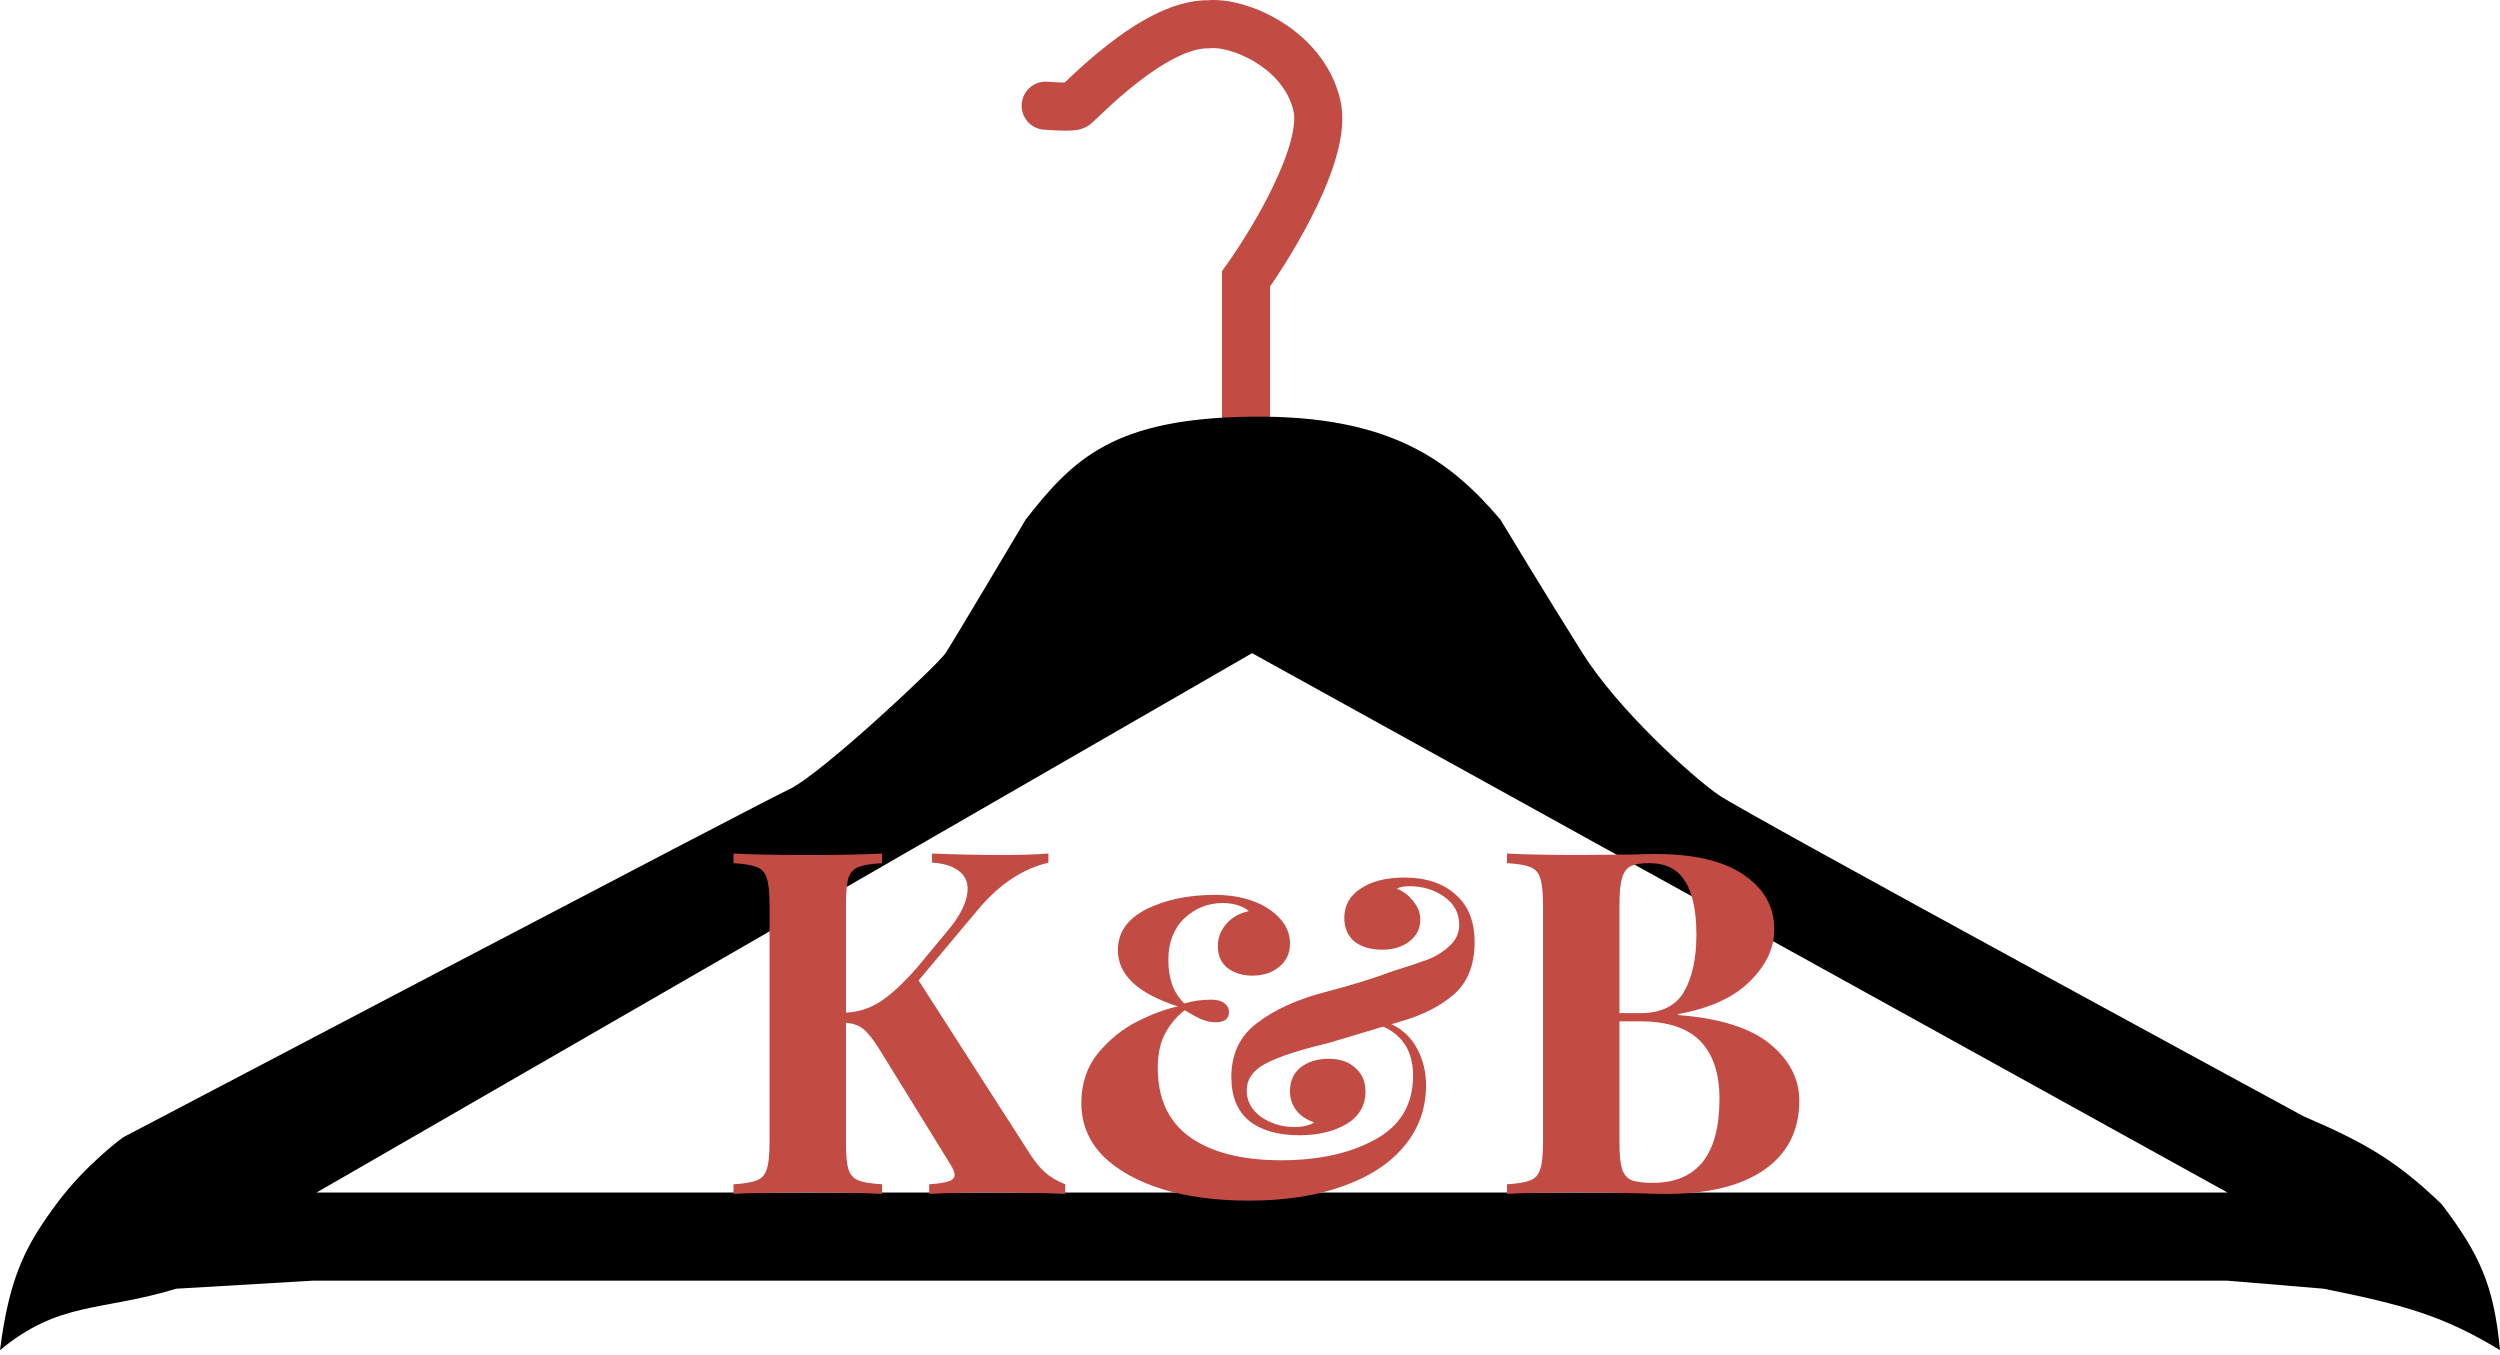
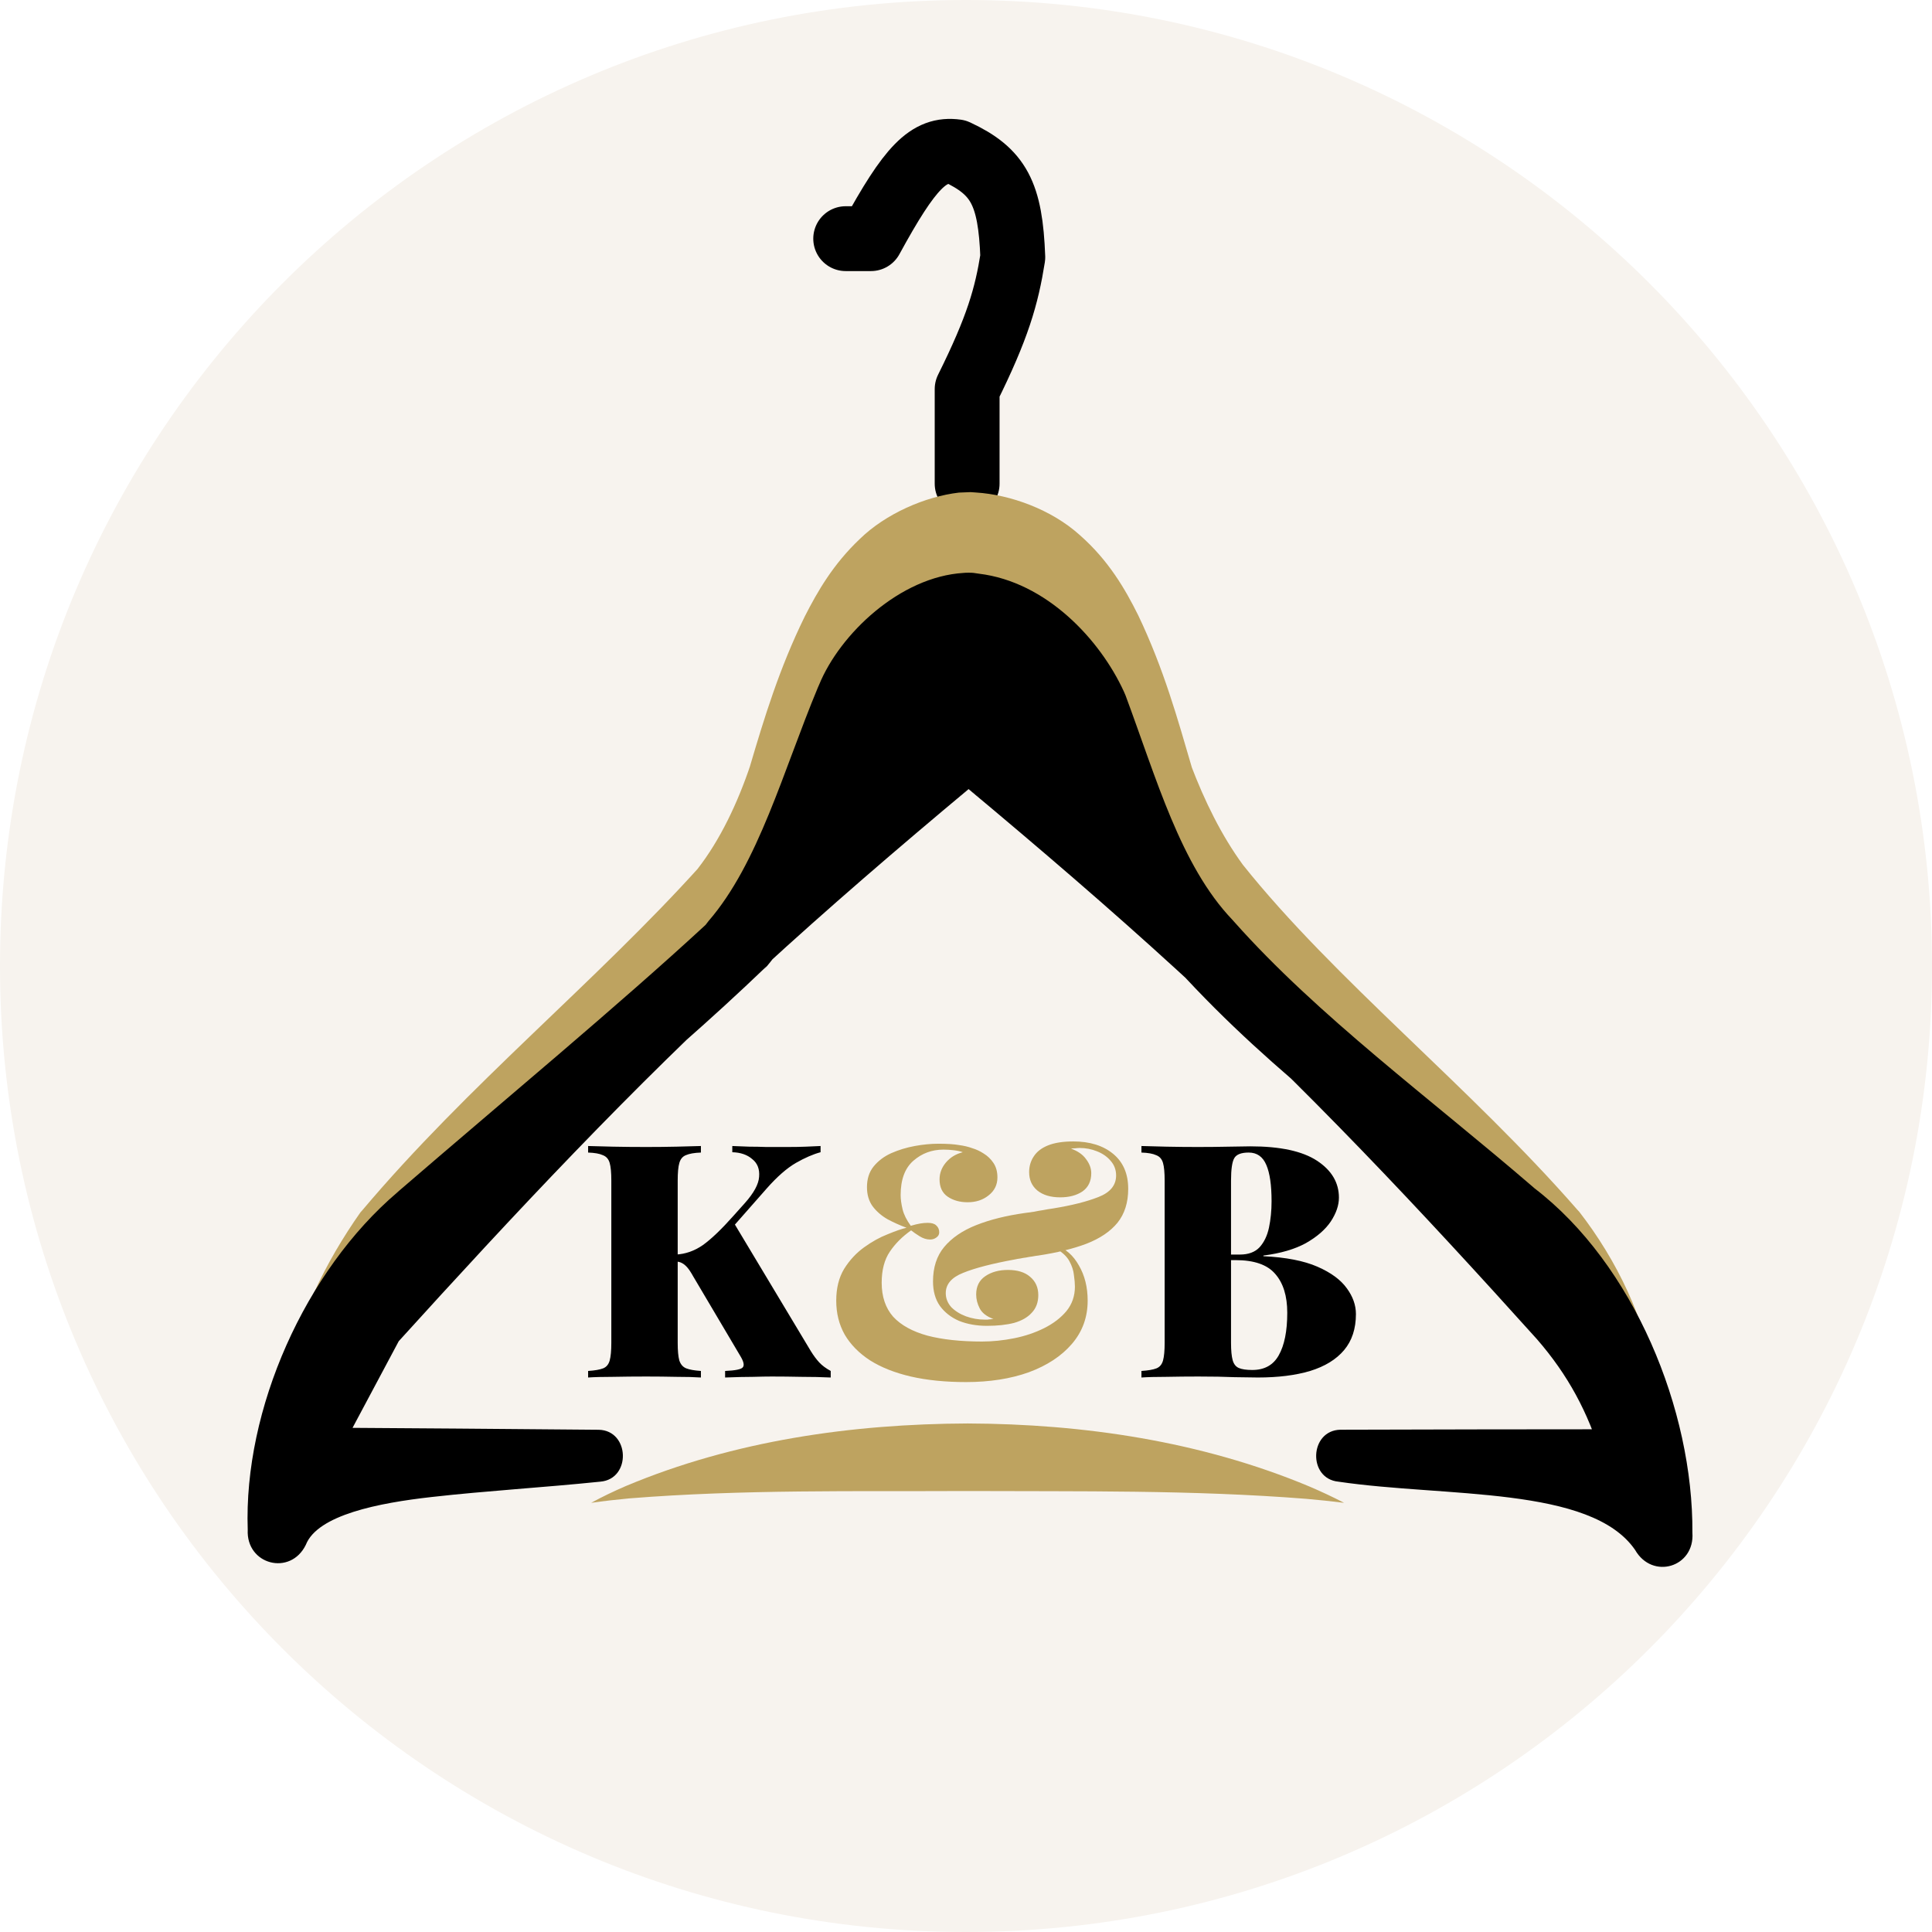
- <svg xmlns="http://www.w3.org/2000/svg" width="312" height="169" viewBox="0 0 312 169" fill="none">
-   <path d="M130.749 10.2C129.098 10.063 127.648 11.29 127.51 12.941C127.373 14.592 128.6 16.042 130.251 16.18L130.5 13.19L130.749 10.2ZM150.814 3.033L150.753 6.033L150.953 6.037L151.152 6.014L150.814 3.033ZM164.356 13.19L167.279 12.513V12.513L164.356 13.19ZM155.502 34.806L153.06 33.062L152.502 33.845V34.806H155.502ZM130.5 13.19C130.251 16.18 130.251 16.18 130.251 16.18C130.251 16.18 130.251 16.18 130.252 16.18C130.252 16.18 130.252 16.18 130.253 16.18C130.253 16.18 130.254 16.18 130.255 16.18C130.258 16.18 130.261 16.181 130.264 16.181C130.272 16.181 130.282 16.182 130.296 16.183C130.322 16.186 130.359 16.189 130.407 16.192C130.501 16.199 130.634 16.209 130.794 16.22C131.113 16.241 131.551 16.268 132.012 16.286C132.464 16.303 132.985 16.314 133.457 16.298C133.689 16.291 133.961 16.275 134.231 16.239C134.408 16.216 134.943 16.146 135.488 15.873L134.146 13.19L132.804 10.507C133.055 10.382 133.254 10.332 133.317 10.316C133.398 10.297 133.448 10.291 133.448 10.291C133.454 10.29 133.44 10.292 133.402 10.294C133.366 10.297 133.318 10.3 133.257 10.302C132.996 10.31 132.638 10.305 132.243 10.29C131.858 10.275 131.482 10.253 131.199 10.234C131.058 10.224 130.943 10.216 130.864 10.21C130.825 10.207 130.794 10.204 130.775 10.203C130.765 10.202 130.758 10.201 130.754 10.201C130.751 10.201 130.75 10.201 130.749 10.2C130.749 10.2 130.749 10.2 130.749 10.2C130.749 10.2 130.749 10.2 130.749 10.2C130.749 10.2 130.749 10.2 130.749 10.2C130.749 10.2 130.749 10.2 130.5 13.19ZM134.146 13.19L135.488 15.873C135.827 15.704 136.078 15.494 136.105 15.471C136.196 15.398 136.281 15.323 136.346 15.265C136.478 15.147 136.634 15 136.791 14.851C137.123 14.537 137.531 14.145 138.043 13.669C139.057 12.724 140.405 11.514 141.927 10.328C143.459 9.133 145.105 8.011 146.71 7.207C148.351 6.384 149.717 6.012 150.753 6.033L150.814 3.033L150.874 0.034C148.454 -0.015 146.073 0.815 144.021 1.843C141.934 2.889 139.943 4.266 138.238 5.596C136.522 6.933 135.032 8.273 133.953 9.279C133.418 9.777 132.965 10.212 132.665 10.495C132.507 10.645 132.404 10.741 132.341 10.798C132.307 10.828 132.31 10.824 132.335 10.804C132.348 10.794 132.385 10.764 132.44 10.725C132.479 10.697 132.612 10.603 132.804 10.507L134.146 13.19ZM150.814 3.033L151.152 6.014C152.076 5.909 154.368 6.339 156.732 7.803C159 9.208 160.83 11.26 161.434 13.867L164.356 13.19L167.279 12.513C166.211 7.905 163.074 4.673 159.891 2.702C156.803 0.789 153.16 -0.252 150.476 0.052L150.814 3.033ZM164.356 13.19L161.434 13.867C161.599 14.579 161.556 15.774 161.107 17.496C160.673 19.16 159.933 21.046 159.009 22.995C157.16 26.892 154.721 30.738 153.06 33.062L155.502 34.806L157.943 36.55C159.755 34.013 162.394 29.858 164.43 25.566C165.447 23.42 166.351 21.164 166.913 19.009C167.46 16.911 167.764 14.608 167.279 12.513L164.356 13.19ZM155.502 34.806H152.502V53.818H155.502H158.502V34.806H155.502Z" fill="#C24B44" />
-   <path fill-rule="evenodd" clip-rule="evenodd" d="M0 168.5C1.192 159.052 3.386 155.218 7.032 150.269C10.678 145.321 15.366 141.936 15.366 141.936C15.366 141.936 94.594 100.323 98.5 98.5C102.407 96.677 117 83.015 118 81.515C119 80.015 128 64.847 128 64.847C133.934 57.26 138.994 52.186 156.26 52C173.527 51.813 180.996 57.502 187.252 64.847C187.252 64.847 193.073 74.483 197.5 81.515C201.927 88.547 211.114 96.881 214.5 99.224C217.886 101.568 287.519 139.331 287.519 139.331C295.234 142.636 299.12 144.914 304.708 150.269C309.46 156.519 311.247 160.425 312 168.5C304.855 164.143 299.904 162.841 290 160.831L278 159.831L256.5 159.831L223 159.831L189.5 159.831L156 159.831L89 159.831L55 159.831H39L22 160.831C12.578 163.699 7.424 162.357 0 168.5ZM156.26 81.515L39.5 148.831L99 148.831L129 148.831L162 148.831L220 148.831L249 148.831L278 148.831L156.26 81.515Z" fill="black" />
-   <path d="M128.62 144.14C129.22 145.06 129.84 145.8 130.48 146.36C131.12 146.92 131.94 147.4 132.94 147.8V149C130.14 148.88 127.02 148.82 123.58 148.82C120.94 148.82 118.4 148.88 115.96 149V147.8C117.08 147.72 117.88 147.6 118.36 147.44C118.88 147.28 119.14 147 119.14 146.6C119.14 146.28 118.92 145.78 118.48 145.1L109.78 131C108.98 129.72 108.3 128.86 107.74 128.42C107.22 127.98 106.5 127.72 105.58 127.64V142.64C105.58 144.16 105.68 145.26 105.88 145.94C106.12 146.62 106.54 147.08 107.14 147.32C107.74 147.56 108.72 147.72 110.08 147.8V149C107.92 148.88 104.9 148.82 101.02 148.82C96.74 148.82 93.58 148.88 91.54 149V147.8C92.86 147.72 93.82 147.56 94.42 147.32C95.06 147.08 95.48 146.62 95.68 145.94C95.92 145.26 96.04 144.16 96.04 142.64V112.88C96.04 111.36 95.92 110.26 95.68 109.58C95.48 108.9 95.06 108.44 94.42 108.2C93.82 107.96 92.86 107.8 91.54 107.72V106.52C93.58 106.64 96.74 106.7 101.02 106.7C104.9 106.7 107.92 106.64 110.08 106.52V107.72C108.72 107.8 107.74 107.96 107.14 108.2C106.54 108.44 106.12 108.9 105.88 109.58C105.68 110.26 105.58 111.36 105.58 112.88V126.38C107.18 126.3 108.64 125.82 109.96 124.94C111.28 124.06 112.78 122.66 114.46 120.74L118 116.48C119.84 114.36 120.76 112.5 120.76 110.9C120.76 109.94 120.36 109.18 119.56 108.62C118.8 108.06 117.72 107.74 116.32 107.66V106.52C119.24 106.64 122.2 106.7 125.2 106.7C127.52 106.7 129.4 106.64 130.84 106.52V107.66C127.64 108.42 124.74 110.34 122.14 113.42L114.64 122.36L128.62 144.14ZM184.03 117.56C184.03 120.4 183.17 122.58 181.45 124.1C179.73 125.58 177.53 126.7 174.85 127.46L173.65 127.82C175.09 128.5 176.17 129.54 176.89 130.94C177.61 132.3 177.97 133.8 177.97 135.44C177.97 138.32 177.07 140.84 175.27 143C173.51 145.16 170.95 146.84 167.59 148.04C164.27 149.24 160.35 149.84 155.83 149.84C151.79 149.84 148.19 149.36 145.03 148.4C141.87 147.4 139.39 146 137.59 144.2C135.83 142.36 134.95 140.18 134.95 137.66C134.95 135.22 135.65 133.14 137.05 131.42C138.49 129.7 140.13 128.38 141.97 127.46C143.81 126.54 145.49 125.92 147.01 125.6C142.01 124 139.51 121.66 139.51 118.58C139.51 116.38 140.69 114.68 143.05 113.48C145.45 112.28 148.31 111.68 151.63 111.68C153.79 111.68 155.71 112.08 157.39 112.88C159.79 114.16 160.99 115.78 160.99 117.74C160.99 118.98 160.53 119.96 159.61 120.68C158.73 121.4 157.63 121.76 156.31 121.76C155.07 121.76 154.03 121.44 153.19 120.8C152.39 120.16 151.99 119.26 151.99 118.1C151.99 117.06 152.33 116.14 153.01 115.34C153.73 114.5 154.67 113.96 155.83 113.72C155.59 113.44 155.17 113.2 154.57 113C153.97 112.8 153.31 112.7 152.59 112.7C150.75 112.7 149.15 113.34 147.79 114.62C146.47 115.9 145.81 117.62 145.81 119.78C145.81 120.86 145.95 121.84 146.23 122.72C146.51 123.6 147.03 124.44 147.79 125.24C148.83 124.92 149.95 124.76 151.15 124.76C151.87 124.76 152.41 124.9 152.77 125.18C153.17 125.46 153.37 125.84 153.37 126.32C153.37 127.16 152.81 127.58 151.69 127.58C151.09 127.58 150.47 127.44 149.83 127.16C149.23 126.88 148.57 126.52 147.85 126.08C146.81 126.88 145.99 127.86 145.39 129.02C144.79 130.14 144.49 131.56 144.49 133.28C144.49 137.12 145.83 140 148.51 141.92C151.23 143.84 155.01 144.8 159.85 144.8C164.57 144.8 168.49 143.94 171.61 142.22C174.77 140.5 176.35 137.84 176.35 134.24C176.35 131.28 175.11 129.24 172.63 128.12L165.61 130.22C162.21 131.02 159.69 131.84 158.05 132.68C156.41 133.52 155.59 134.66 155.59 136.1C155.59 137.42 156.19 138.52 157.39 139.4C158.63 140.24 160.03 140.66 161.59 140.66C162.07 140.66 162.55 140.6 163.03 140.48C163.51 140.36 163.83 140.22 163.99 140.06C163.03 139.74 162.29 139.24 161.77 138.56C161.25 137.88 160.99 137.08 160.99 136.16C160.99 134.92 161.43 133.94 162.31 133.22C163.23 132.5 164.39 132.14 165.79 132.14C167.23 132.14 168.35 132.52 169.15 133.28C169.99 134 170.41 134.98 170.41 136.22C170.41 137.98 169.61 139.34 168.01 140.3C166.41 141.22 164.47 141.68 162.19 141.68C159.51 141.68 157.41 141.08 155.89 139.88C154.41 138.64 153.67 136.82 153.67 134.42C153.67 131.54 154.73 129.3 156.85 127.7C158.97 126.06 161.75 124.78 165.19 123.86C168.59 122.98 171.45 122.1 173.77 121.22C175.81 120.58 177.31 120.08 178.27 119.72C179.27 119.32 180.15 118.76 180.91 118.04C181.71 117.32 182.11 116.44 182.11 115.4C182.11 113.96 181.49 112.8 180.25 111.92C179.01 111.04 177.57 110.6 175.93 110.6C175.25 110.6 174.71 110.7 174.31 110.9C175.19 111.26 175.89 111.8 176.41 112.52C176.97 113.2 177.25 113.94 177.25 114.74C177.25 115.9 176.79 116.82 175.87 117.5C174.99 118.18 173.87 118.52 172.51 118.52C171.07 118.52 169.91 118.18 169.03 117.5C168.19 116.78 167.77 115.8 167.77 114.56C167.77 113 168.45 111.78 169.81 110.9C171.17 109.98 172.99 109.52 175.27 109.52C177.95 109.52 180.07 110.22 181.63 111.62C183.23 112.98 184.03 114.96 184.03 117.56ZM209.43 126.68C214.63 127.08 218.45 128.28 220.89 130.28C223.33 132.28 224.55 134.64 224.55 137.36C224.55 141.08 223.09 143.96 220.17 146C217.25 148 213.19 149 207.99 149C206.83 149 205.85 148.98 205.05 148.94C202.41 148.86 199.83 148.82 197.31 148.82C193.19 148.82 190.11 148.88 188.07 149V147.8C189.39 147.72 190.35 147.56 190.95 147.32C191.59 147.08 192.01 146.62 192.21 145.94C192.45 145.26 192.57 144.16 192.57 142.64V112.88C192.57 111.36 192.45 110.26 192.21 109.58C192.01 108.9 191.59 108.44 190.95 108.2C190.35 107.96 189.39 107.8 188.07 107.72V106.52C190.11 106.64 193.15 106.7 197.19 106.7L203.85 106.64C204.65 106.6 205.57 106.58 206.61 106.58C211.41 106.58 215.07 107.44 217.59 109.16C220.15 110.88 221.43 113.16 221.43 116C221.43 118.32 220.41 120.48 218.37 122.48C216.37 124.48 213.39 125.84 209.43 126.56V126.68ZM205.83 107.72C204.75 107.72 203.95 107.86 203.43 108.14C202.95 108.42 202.61 108.92 202.41 109.64C202.21 110.36 202.11 111.44 202.11 112.88V126.44H204.69C207.29 126.44 209.11 125.56 210.15 123.8C211.19 122 211.71 119.62 211.71 116.66C211.71 113.66 211.23 111.42 210.27 109.94C209.35 108.46 207.87 107.72 205.83 107.72ZM206.25 147.62C211.81 147.62 214.59 144.12 214.59 137.12C214.59 133.96 213.79 131.56 212.19 129.92C210.59 128.28 208.07 127.46 204.63 127.46H202.11V142.64C202.11 144.08 202.21 145.14 202.41 145.82C202.61 146.5 202.99 146.98 203.55 147.26C204.15 147.5 205.05 147.62 206.25 147.62Z" fill="#C24B44" />
+ <svg xmlns="http://www.w3.org/2000/svg" width="715" height="715" viewBox="0 0 715 715" fill="none">
+   <circle cx="357.5" cy="357.5" r="357.5" fill="#F7F3EE" />
+   <path d="M312.978 88.322H322.326C336.806 61.779 343.641 54.731 353.966 56.179C369.59 63.48 373.937 71.526 374.82 95.21C372.529 109.629 369.265 121.178 357.921 143.999V179.013" stroke="black" stroke-width="24" stroke-linecap="round" stroke-linejoin="round" />
+   <path d="M103 556.52C103 556.52 103 556.52 103 556.52C105.889 541.614 109.176 526.81 114.234 512.939C121.358 492.723 133.564 475.967 148.133 460.48L147.424 461.272C191.618 422.128 241.816 390.166 286.292 347.485L287.236 346.461C300.809 331.329 309.679 314.471 316.541 297.113L316.837 296.243C328.307 263.047 342.681 224.495 360.955 225.879L356.64 226.052C356.96 226.071 357.273 226.093 357.578 226.118C376.908 223.609 390.069 262.03 401.883 296.837L402.485 298.51C409.388 314.303 418.073 329.93 429.888 343.948L429.926 343.996C475.089 392.472 524.871 422.064 570.711 461.435L570.107 460.804C585.295 475.483 597.296 492.395 604.25 512.821C609.174 526.776 612.347 541.558 615 556.52C615 556.52 615 556.52 615 556.52C615.262 541.319 614.895 526.108 612.348 510.745C609.027 488.426 598.362 466.357 584.387 448.373L583.784 447.742C544.192 402.326 493.854 362.515 459.939 320.012L459.977 320.06C452.032 309.175 445.778 296.448 440.638 282.887L441.24 284.559C435.829 266.067 430.698 247.507 421.228 227.695C416.355 217.889 410.17 207.283 399.568 197.984C389.107 188.558 373.943 183.076 361.189 182.267C360.529 182.212 359.867 182.166 359.202 182.127L354.887 182.3C342.485 183.744 327.795 190.083 318.191 199.476C308.401 208.745 302.602 218.754 297.794 228.22C288.442 247.292 282.893 265.489 277.478 283.821L277.774 282.951C273.003 297.171 266.467 310.919 258.179 321.544L259.124 320.52C220.367 363.513 173.193 401.519 134.082 447.905L133.373 448.697C120.499 467.039 109.743 488.525 106.158 510.781C103.459 526.101 102.98 541.328 103 556.52Z" fill="#BEA360" />
+   <path d="M141.859 492.331C224.84 404.347 272.226 360.146 358.46 292.032C446.03 361.222 493.205 404.842 573.982 491.06C583.426 502.302 591.79 511.634 600.248 536.842L496.265 538.75C555.645 544.418 600.504 542.482 615 568C610.378 501.04 593.375 480.733 559.23 449.092C504.955 404.135 466.227 373.848 446.252 349.896C426.453 329.469 417.137 299.789 403.436 262.146C393.652 242.79 380.509 228.859 358.46 225.901C337.073 228.775 325.195 240.193 315.644 259.603C295.269 311.4 288.8 331.2 272.467 349.896C269.303 354.598 235.695 383.185 155.891 450.364C116.606 488.527 105.834 512.628 103 566.728C115.137 541.954 160.7 543.969 221.375 538.75L117.392 536.206L141.859 492.331Z" fill="black" />
+   <path d="M358.46 292.032C331.134 312.429 304.228 333.187 278.007 355C228.239 396.202 182.022 441.464 136.817 487.576C136.57 487.828 135.984 488.652 135.806 488.956C127.365 503.422 118.934 517.894 110.514 532.371C107.181 538.124 110.556 543.809 117.2 544.08C151.845 545.557 186.492 546.985 221.14 548.365L220.551 529.168C199.823 530.672 179.054 531.24 157.617 533.066C137.389 536.214 110.023 533.809 92.821 561.742L114.319 567.321C115.257 523.228 131.754 488.391 164.727 459.46L164.058 460.065C204.171 426.18 241.346 398.24 283.799 357.522L282.754 358.882C308.156 328.637 315.357 295.35 328.629 264.71L328.164 265.763C335.847 250.033 344.873 241.641 360.325 239.777L356.599 239.777C357.006 239.832 357.408 239.891 357.804 239.955C372.601 242.066 383.03 252.526 390.983 268.441L390.324 266.919C402.037 296.957 409.921 331.061 436.438 359.409L435.755 358.65C472.039 398.527 512.558 426.601 551.112 458.894L550.579 458.428C586.373 486.86 601.292 523.473 603.672 568.782L624.873 562.391C607.878 536.476 580.735 536.61 560.298 533.614C538.789 531.542 517.928 530.862 497.181 529.156L496.442 548.386C531.093 547.219 565.743 546.004 600.393 544.741C606.256 544.737 609.504 539.919 607.738 534.329C602.045 517.097 591.547 499.4 579.264 486.623C579.217 486.564 579.067 486.399 579.016 486.343C534.359 440.453 488.444 395.612 438.989 354.9C412.707 333.142 385.79 312.441 358.46 292.032C384.633 313.905 410.41 335.967 435.497 358.913C482.706 401.86 526.223 448.302 568.948 495.776L568.7 495.496C580.4 508.942 587.715 522.736 592.759 539.355L600.103 528.944C565.431 528.952 530.759 529.009 496.088 529.114C484.568 529.328 483.879 547.253 495.349 548.344C534.998 554.203 588.753 549.832 605.127 573.609C611.509 584.762 627.254 580.035 626.328 567.218C626.632 521.84 604.679 467.955 567.882 439.757C567.777 439.661 567.459 439.38 567.349 439.29C529.534 406.702 487.683 375.962 456.749 341.143C456.617 340.986 456.21 340.53 456.067 340.384C436.921 320.32 427.997 288.128 416.548 257.373C416.433 257.06 416.04 256.149 415.889 255.851C407.154 236.836 387.347 215.321 362.252 212.31C361.613 212.207 360.969 212.113 360.322 212.026C359.557 211.923 357.36 211.923 356.596 212.026C333.126 213.434 310.831 234.569 303.124 253.442C303.022 253.649 302.743 254.28 302.659 254.495C289.82 285.306 280.749 319.465 262.181 340.91C261.954 341.172 261.327 341.982 261.136 342.27C229.102 371.889 185.739 407.873 147.725 440.663C147.587 440.78 147.184 441.141 147.055 441.268C112.927 470.34 90.127 521.477 91.681 566.135C91.037 579.089 107.504 583.377 113.179 571.715C117.527 560.632 140.195 556.208 159.759 554.015C180.095 551.714 201.137 550.506 222.199 548.332C233.657 547.343 233.107 529.413 221.61 529.135C186.936 528.819 152.261 528.552 117.585 528.333L124.271 540.042C132.161 525.269 140.041 510.491 147.912 495.707L146.9 497.086C190.184 449.353 234.017 402.449 281.508 359.005C306.531 336.009 332.29 313.894 358.46 292.032ZM358.46 292.032" fill="black" />
+   <path d="M218.775 556.173C218.775 556.173 218.775 556.173 218.775 556.173C223.406 555.507 228.139 554.968 232.866 554.528C275.022 551.154 316.542 552.008 358.077 551.8C399.623 551.997 441.084 551.363 483.309 554.683C488.018 555.092 492.771 555.591 497.427 556.173C497.427 556.173 497.427 556.173 497.427 556.173C493.268 554 488.886 551.959 484.466 550.076C444.529 533.38 400.951 526.959 358.086 526.8C315.23 526.974 271.669 533.151 231.685 549.927C227.242 551.842 222.879 553.925 218.775 556.173Z" fill="#BEA360" />
+   <path d="M303.681 424.12V426.419C300.938 427.145 297.873 428.476 294.485 430.412C291.177 432.348 287.628 435.453 283.837 439.729L261.573 465.018L271.374 452.192L300.051 499.987C301.099 501.681 302.148 503.092 303.197 504.222C304.245 505.351 305.657 506.4 307.432 507.368V509.788C304.044 509.626 300.414 509.546 296.542 509.546C292.75 509.465 289.12 509.425 285.652 509.425C283.796 509.425 281.497 509.465 278.755 509.546C276.012 509.546 272.543 509.626 268.349 509.788V507.368C272.14 507.206 274.318 506.763 274.883 506.037C275.528 505.311 275.246 503.939 274.036 501.923L256.491 472.278C255.684 470.826 254.958 469.737 254.313 469.011C253.667 468.285 253.022 467.76 252.377 467.438C251.812 467.115 251.046 466.913 250.078 466.833V464.292C253.627 464.13 256.975 462.961 260.121 460.783C263.267 458.524 267.058 454.894 271.495 449.893L275.609 445.295C278.997 441.503 280.771 438.236 280.933 435.494C281.175 432.67 280.328 430.492 278.392 428.96C276.536 427.346 274.076 426.499 271.011 426.419V424.12C273.269 424.2 275.367 424.281 277.303 424.362C279.319 424.362 281.417 424.402 283.595 424.483C285.853 424.483 288.475 424.483 291.46 424.483C294.041 424.483 296.3 424.442 298.236 424.362C300.252 424.281 302.067 424.2 303.681 424.12ZM259.395 424.12V426.54C256.975 426.62 255.119 426.943 253.829 427.508C252.619 427.992 251.812 428.96 251.409 430.412C251.005 431.783 250.804 433.961 250.804 436.946V496.962C250.804 499.866 251.005 502.044 251.409 503.496C251.893 504.948 252.74 505.916 253.95 506.4C255.16 506.884 256.975 507.206 259.395 507.368V509.788C257.055 509.626 254.03 509.546 250.32 509.546C246.69 509.465 242.979 509.425 239.188 509.425C234.832 509.425 230.718 509.465 226.846 509.546C223.054 509.546 219.989 509.626 217.65 509.788V507.368C220.15 507.206 222.006 506.884 223.216 506.4C224.426 505.916 225.232 504.948 225.636 503.496C226.039 502.044 226.241 499.866 226.241 496.962V436.946C226.241 433.961 226.039 431.783 225.636 430.412C225.232 428.96 224.385 427.992 223.095 427.508C221.885 426.943 220.07 426.62 217.65 426.54V424.12C219.989 424.2 223.054 424.281 226.846 424.362C230.718 424.442 234.832 424.483 239.188 424.483C242.979 424.483 246.69 424.442 250.32 424.362C254.03 424.281 257.055 424.2 259.395 424.12ZM422.428 424.12C424.767 424.2 427.833 424.281 431.624 424.362C435.496 424.442 439.368 424.483 443.24 424.483C447.273 424.483 451.145 424.442 454.856 424.362C458.567 424.281 461.188 424.241 462.721 424.241C473.772 424.241 482 426.015 487.405 429.565C492.81 433.114 495.512 437.672 495.512 443.238C495.512 446.061 494.504 449.005 492.487 452.071C490.47 455.055 487.405 457.717 483.291 460.057C479.177 462.315 473.934 463.848 467.561 464.655V464.897C475.87 465.3 482.525 466.591 487.526 468.769C492.527 470.947 496.157 473.609 498.416 476.755C500.675 479.82 501.804 483.006 501.804 486.314C501.804 491.718 500.352 496.155 497.448 499.624C494.544 503.092 490.349 505.674 484.864 507.368C479.459 508.981 473.006 509.788 465.504 509.788C463.568 509.788 460.704 509.747 456.913 509.667C453.202 509.505 448.725 509.425 443.482 509.425C439.449 509.425 435.496 509.465 431.624 509.546C427.833 509.546 424.767 509.626 422.428 509.788V507.368C424.929 507.206 426.784 506.884 427.994 506.4C429.204 505.916 430.011 504.948 430.414 503.496C430.817 502.044 431.019 499.866 431.019 496.962V436.946C431.019 433.961 430.817 431.783 430.414 430.412C430.011 428.96 429.164 427.992 427.873 427.508C426.663 426.943 424.848 426.62 422.428 426.54V424.12ZM462.116 426.54C459.373 426.54 457.599 427.225 456.792 428.597C455.985 429.968 455.582 432.751 455.582 436.946V496.962C455.582 499.785 455.784 501.923 456.187 503.375C456.59 504.827 457.357 505.795 458.486 506.279C459.615 506.763 461.269 507.005 463.447 507.005C467.964 507.005 471.231 505.19 473.248 501.56C475.345 497.849 476.394 492.606 476.394 485.83C476.394 479.618 474.902 474.819 471.917 471.431C469.013 468.043 464.133 466.349 457.276 466.349H448.443C448.443 466.349 448.443 466.026 448.443 465.381C448.443 464.655 448.443 464.292 448.443 464.292H458.849C461.995 464.292 464.415 463.404 466.109 461.63C467.803 459.774 468.973 457.354 469.618 454.37C470.263 451.304 470.586 448.037 470.586 444.569C470.586 438.599 469.941 434.122 468.65 431.138C467.359 428.072 465.181 426.54 462.116 426.54Z" fill="black" />
+   <path d="M347.35 423.273C350.496 423.273 352.997 423.434 354.852 423.757C356.708 423.999 358.402 424.402 359.934 424.967C361.306 425.37 362.677 426.015 364.048 426.903C365.5 427.79 366.71 428.96 367.678 430.412C368.646 431.864 369.13 433.638 369.13 435.736C369.13 438.478 368.041 440.697 365.863 442.391C363.766 444.085 361.185 444.932 358.119 444.932C355.215 444.932 352.755 444.246 350.738 442.875C348.722 441.503 347.713 439.366 347.713 436.462C347.713 434.203 348.48 432.146 350.012 430.291C351.626 428.355 353.723 427.064 356.304 426.419C355.498 426.096 354.409 425.854 353.037 425.693C351.747 425.531 350.456 425.451 349.165 425.451C344.89 425.451 341.179 426.822 338.033 429.565C334.887 432.307 333.314 436.542 333.314 442.27C333.314 443.802 333.556 445.577 334.04 447.594C334.524 449.53 335.533 451.546 337.065 453.644C338.437 453.24 339.606 452.958 340.574 452.797C341.542 452.635 342.47 452.555 343.357 452.555C344.809 452.555 345.858 452.877 346.503 453.523C347.229 454.168 347.592 455.015 347.592 456.064C347.592 456.87 347.229 457.516 346.503 458C345.858 458.484 345.092 458.726 344.204 458.726C342.914 458.726 341.623 458.322 340.332 457.516C339.042 456.709 337.993 455.983 337.186 455.338C333.96 457.596 331.338 460.218 329.321 463.203C327.305 466.187 326.296 470.019 326.296 474.698C326.296 479.86 327.708 484.055 330.531 487.282C333.435 490.428 337.67 492.767 343.236 494.3C348.802 495.752 355.538 496.478 363.443 496.478C367.315 496.478 371.268 496.074 375.301 495.268C379.335 494.461 383.045 493.211 386.433 491.517C389.821 489.823 392.564 487.725 394.661 485.225C396.759 482.643 397.807 479.618 397.807 476.15C397.807 475.02 397.686 473.609 397.444 471.915C397.283 470.221 396.718 468.486 395.75 466.712C394.782 464.937 393.129 463.404 390.789 462.114L391.152 461.146C394.46 462.194 397.162 464.574 399.259 468.285C401.437 471.995 402.526 476.351 402.526 481.353C402.526 487.483 400.59 492.807 396.718 497.325C392.846 501.842 387.522 505.351 380.746 507.852C373.97 510.272 366.226 511.482 357.514 511.482C349.851 511.482 343.035 510.796 337.065 509.425C331.177 508.053 326.175 506.077 322.061 503.496C317.947 500.834 314.801 497.647 312.623 493.937C310.526 490.226 309.477 486.031 309.477 481.353C309.477 476.755 310.445 472.842 312.381 469.616C314.398 466.389 316.858 463.727 319.762 461.63C322.666 459.532 325.57 457.919 328.474 456.79C331.378 455.58 333.718 454.773 335.492 454.37C333.072 453.482 330.733 452.434 328.474 451.224C326.216 449.933 324.36 448.32 322.908 446.384C321.537 444.448 320.851 442.108 320.851 439.366C320.851 436.3 321.658 433.759 323.271 431.743C324.965 429.645 327.143 427.992 329.805 426.782C332.548 425.572 335.452 424.684 338.517 424.12C341.583 423.555 344.527 423.273 347.35 423.273ZM397.202 422.426C403.333 422.426 408.254 423.958 411.964 427.024C415.675 430.089 417.53 434.405 417.53 439.971C417.53 445.053 416.199 449.247 413.537 452.555C410.875 455.781 407.044 458.363 402.042 460.299C397.122 462.154 391.193 463.606 384.255 464.655C383.529 464.735 382.763 464.856 381.956 465.018C381.23 465.098 380.504 465.219 379.778 465.381C379.052 465.461 378.326 465.582 377.6 465.744C376.955 465.824 376.269 465.945 375.543 466.107C367.154 467.639 360.781 469.293 356.425 471.068C352.15 472.762 350.012 475.262 350.012 478.57C350.012 480.506 350.698 482.24 352.069 483.773C353.521 485.225 355.336 486.354 357.514 487.161C359.773 487.967 362.072 488.371 364.411 488.371C364.815 488.371 365.178 488.371 365.5 488.371C365.904 488.29 366.267 488.25 366.589 488.25C366.993 488.169 367.356 488.129 367.678 488.129C365.178 487.241 363.484 485.951 362.596 484.257C361.709 482.563 361.265 480.828 361.265 479.054C361.265 476.069 362.395 473.81 364.653 472.278C366.912 470.745 369.695 469.979 373.002 469.979C376.552 469.979 379.294 470.826 381.23 472.52C383.247 474.214 384.255 476.472 384.255 479.296C384.255 481.958 383.449 484.136 381.835 485.83C380.303 487.524 378.125 488.774 375.301 489.581C372.478 490.307 369.13 490.67 365.258 490.67C361.467 490.67 358.039 490.065 354.973 488.855C351.989 487.564 349.609 485.709 347.834 483.289C346.14 480.869 345.293 477.844 345.293 474.214C345.293 469.051 346.665 464.816 349.407 461.509C352.231 458.121 356.183 455.418 361.265 453.402C366.347 451.385 372.317 449.893 379.173 448.925C380.383 448.763 381.553 448.602 382.682 448.441C383.812 448.199 384.941 447.997 386.07 447.836C387.28 447.594 388.49 447.392 389.7 447.231C396.638 446.101 402.244 444.69 406.519 442.996C410.875 441.302 413.053 438.64 413.053 435.01C413.053 432.912 412.368 431.097 410.996 429.565C409.706 428.032 408.012 426.862 405.914 426.056C403.898 425.249 401.8 424.846 399.622 424.846C399.058 424.846 398.493 424.886 397.928 424.967C397.364 424.967 396.839 425.007 396.355 425.088C398.856 425.975 400.711 427.266 401.921 428.96C403.212 430.654 403.857 432.388 403.857 434.163C403.857 437.147 402.768 439.406 400.59 440.939C398.412 442.391 395.67 443.117 392.362 443.117C388.813 443.117 385.99 442.27 383.892 440.576C381.876 438.882 380.867 436.623 380.867 433.8C380.867 431.622 381.432 429.686 382.561 427.992C383.691 426.217 385.465 424.846 387.885 423.878C390.305 422.91 393.411 422.426 397.202 422.426Z" fill="#BEA360" />
</svg>
